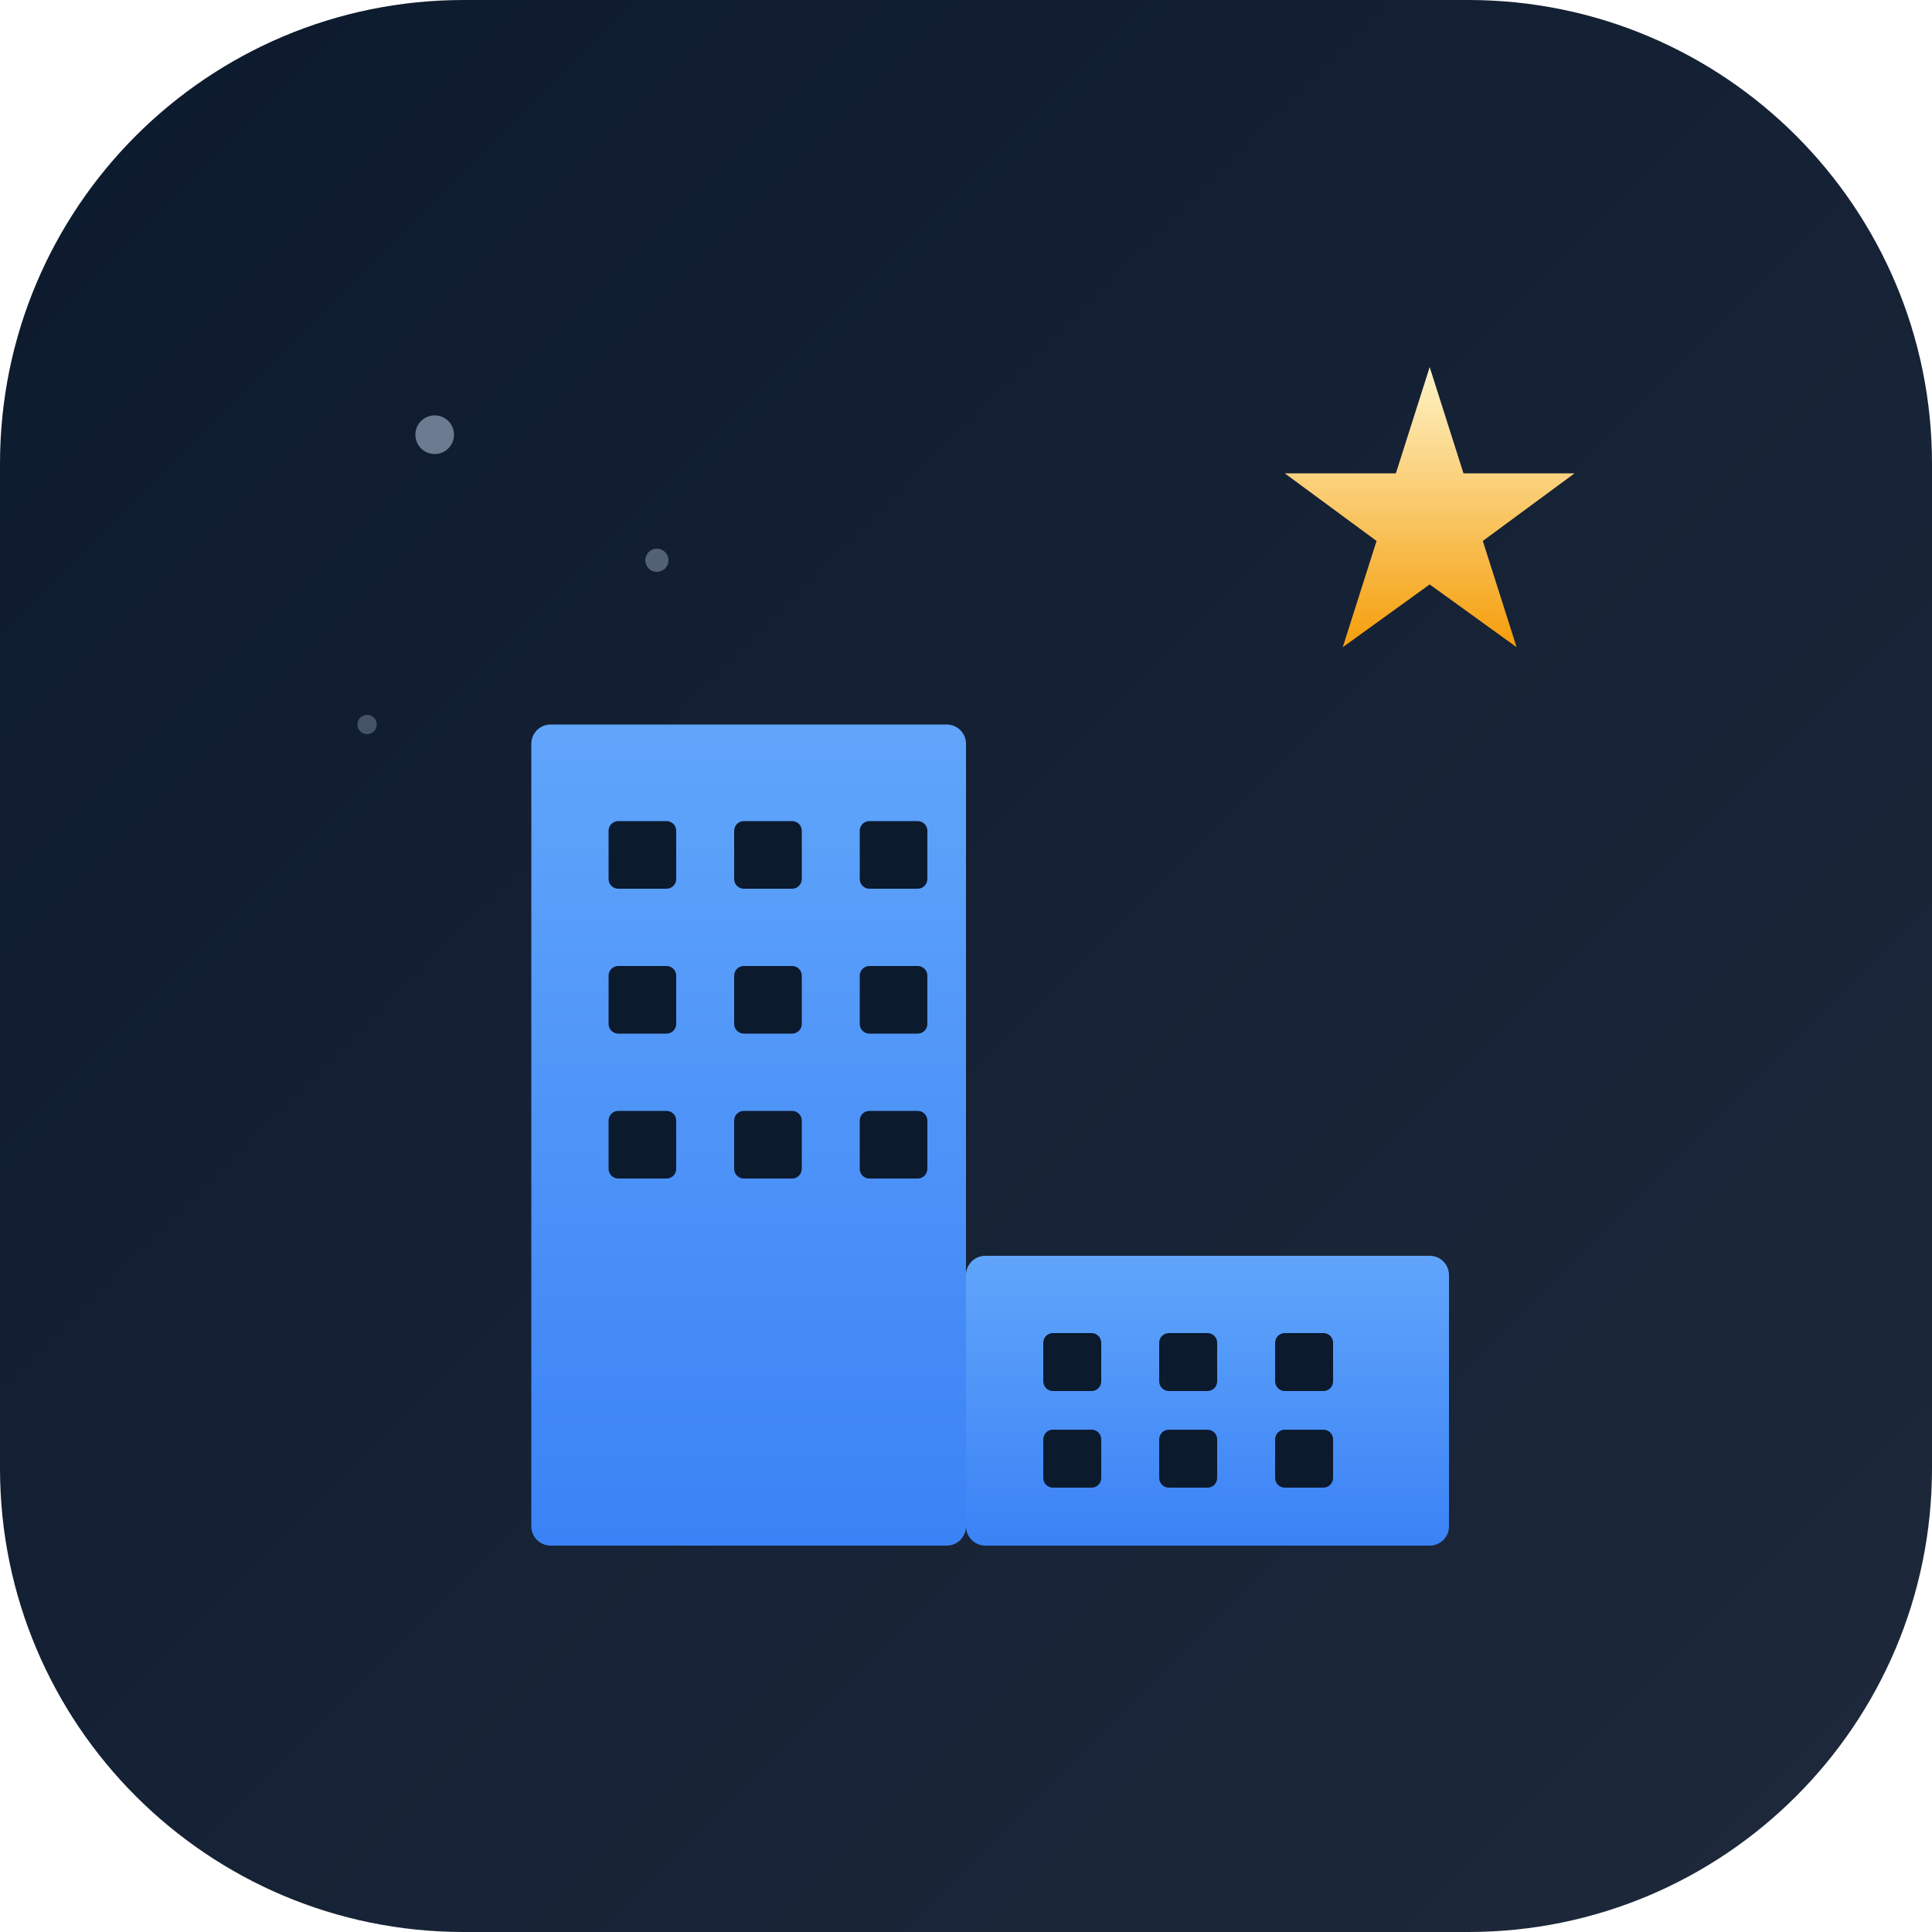
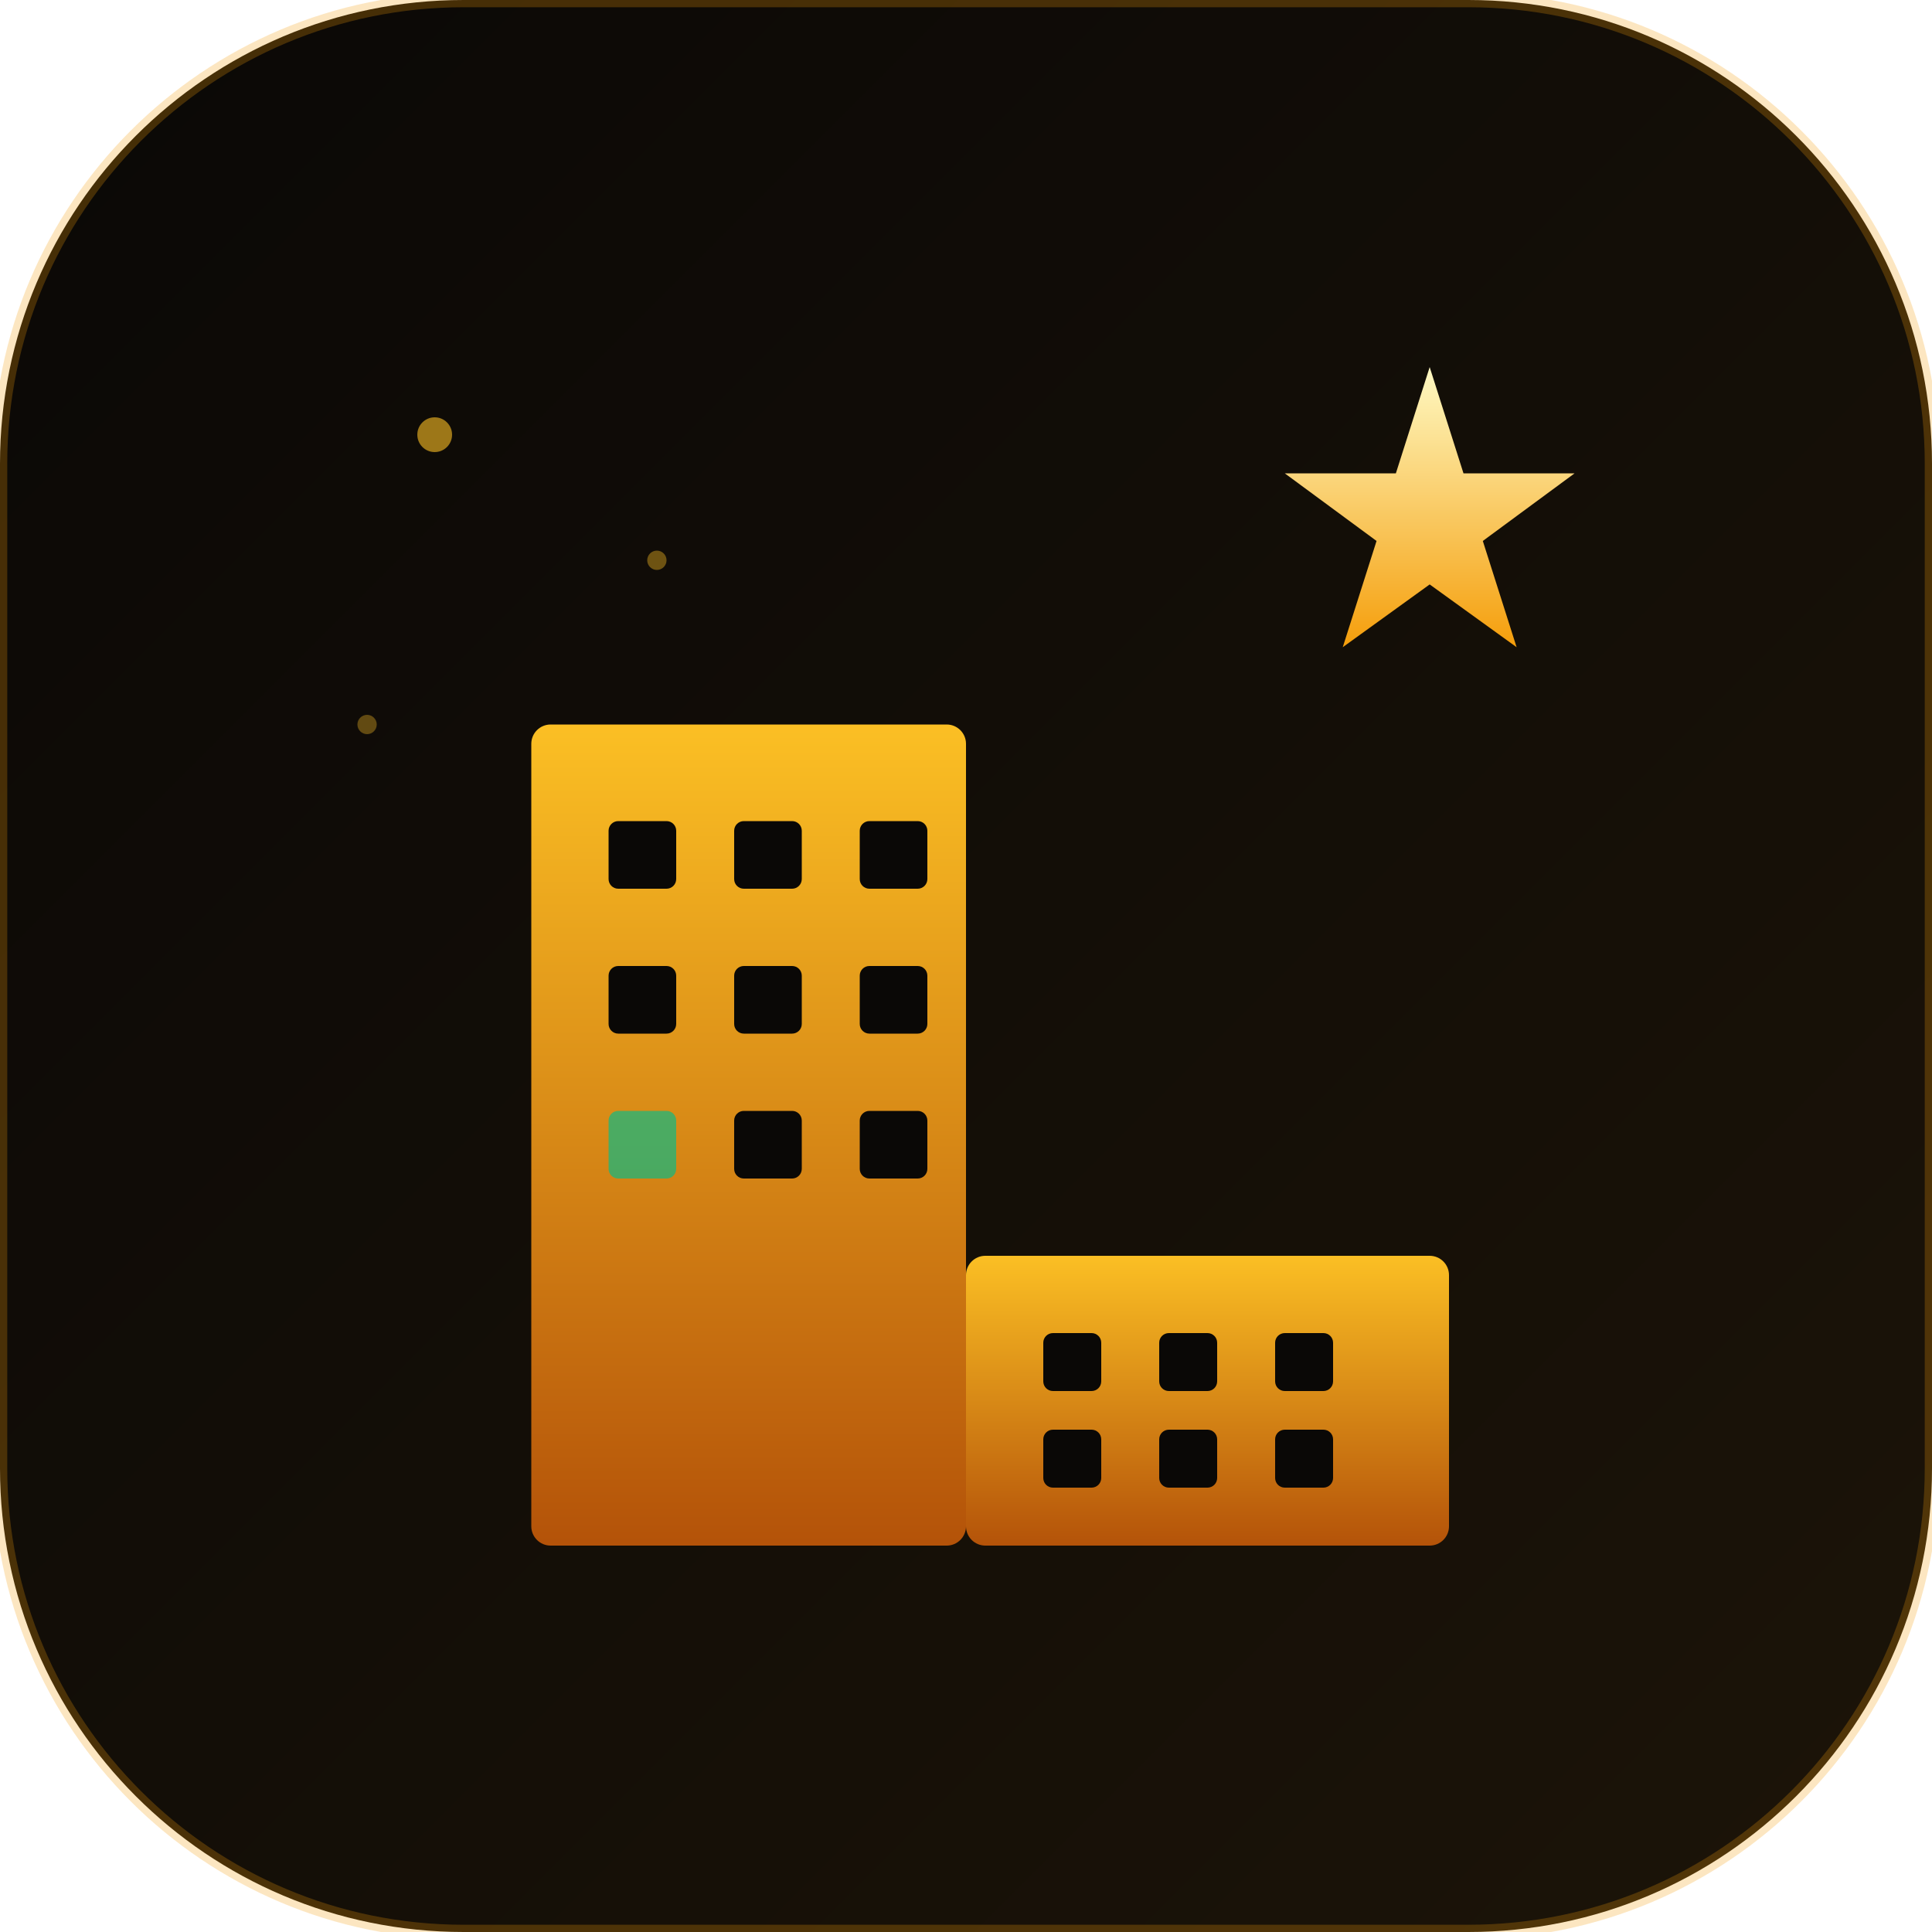
<svg xmlns="http://www.w3.org/2000/svg" viewBox="0 0 200 200" fill="none">
  <defs>
    <linearGradient id="bgG" x1="0%" y1="0%" x2="100%" y2="100%">
-       <stop offset="0%" stop-color="#0c1a2e" />
-       <stop offset="100%" stop-color="#1e293b" />
+       <stop offset="0%" stop-color="#0a0806" />
+       <stop offset="100%" stop-color="#1c1408" />
    </linearGradient>
    <linearGradient id="bldgG" x1="0%" y1="0%" x2="0%" y2="100%">
-       <stop offset="0%" stop-color="#60a5fa" />
-       <stop offset="100%" stop-color="#3b82f6" />
+       <stop offset="0%" stop-color="#fbbf24" />
+       <stop offset="100%" stop-color="#b45309" />
    </linearGradient>
    <linearGradient id="goldG" x1="0%" y1="0%" x2="0%" y2="100%">
-       <stop offset="0%" stop-color="#fef3c7" />
+       <stop offset="0%" stop-color="#fef9c3" />
      <stop offset="100%" stop-color="#f59e0b" />
    </linearGradient>
  </defs>
-   <rect width="200" height="200" rx="48" fill="url(#bgG)" />
-   <circle cx="45" cy="45" r="2" fill="#94a3b8" opacity="0.7" />
-   <circle cx="68" cy="58" r="1.2" fill="#94a3b8" opacity="0.5" />
-   <circle cx="38" cy="75" r="1" fill="#94a3b8" opacity="0.4" />
+   <rect width="200" height="200" rx="48" fill="url(#bgG)" stroke="#f59e0b" stroke-opacity="0.25" stroke-width="1.5" />
+   <circle cx="45" cy="45" r="1.8" fill="#fbbf24" opacity="0.6" />
+   <circle cx="68" cy="58" r="1" fill="#fbbf24" opacity="0.4" />
+   <circle cx="38" cy="75" r="1" fill="#fbbf24" opacity="0.35" />
  <path d="M 148 38 L 151.5 49 L 163 49 L 153.5 56 L 157 67 L 148 60.5 L 139 67 L 142.5 56 L 133 49 L 144.5 49 Z" fill="url(#goldG)" />
  <rect x="55" y="75" width="45" height="85" rx="2" fill="url(#bldgG)" />
  <rect x="100" y="130" width="50" height="30" rx="2" fill="url(#bldgG)" />
-   <rect x="63" y="85" width="7" height="7" fill="#0c1a2e" rx="1" />
-   <rect x="76" y="85" width="7" height="7" fill="#0c1a2e" rx="1" />
-   <rect x="89" y="85" width="7" height="7" fill="#0c1a2e" rx="1" />
-   <rect x="63" y="100" width="7" height="7" fill="#0c1a2e" rx="1" />
-   <rect x="76" y="100" width="7" height="7" fill="#0c1a2e" rx="1" />
-   <rect x="89" y="100" width="7" height="7" fill="#0c1a2e" rx="1" />
-   <rect x="63" y="115" width="7" height="7" fill="#0c1a2e" rx="1" />
-   <rect x="76" y="115" width="7" height="7" fill="#0c1a2e" rx="1" />
-   <rect x="89" y="115" width="7" height="7" fill="#0c1a2e" rx="1" />
-   <rect x="108" y="138" width="6" height="6" fill="#0c1a2e" rx="1" />
-   <rect x="120" y="138" width="6" height="6" fill="#0c1a2e" rx="1" />
-   <rect x="132" y="138" width="6" height="6" fill="#0c1a2e" rx="1" />
-   <rect x="108" y="148" width="6" height="6" fill="#0c1a2e" rx="1" />
-   <rect x="120" y="148" width="6" height="6" fill="#0c1a2e" rx="1" />
-   <rect x="132" y="148" width="6" height="6" fill="#0c1a2e" rx="1" />
+   <rect x="63" y="85" width="7" height="7" fill="#0a0806" rx="1" />
+   <rect x="76" y="85" width="7" height="7" fill="#0a0806" rx="1" />
+   <rect x="89" y="85" width="7" height="7" fill="#0a0806" rx="1" />
+   <rect x="63" y="100" width="7" height="7" fill="#0a0806" rx="1" />
+   <rect x="76" y="100" width="7" height="7" fill="#0a0806" rx="1" />
+   <rect x="89" y="100" width="7" height="7" fill="#0a0806" rx="1" />
+   <rect x="63" y="115" width="7" height="7" fill="#10b981" rx="1" opacity="0.7" />
+   <rect x="76" y="115" width="7" height="7" fill="#0a0806" rx="1" />
+   <rect x="89" y="115" width="7" height="7" fill="#0a0806" rx="1" />
+   <rect x="108" y="138" width="6" height="6" fill="#0a0806" rx="1" />
+   <rect x="120" y="138" width="6" height="6" fill="#0a0806" rx="1" />
+   <rect x="132" y="138" width="6" height="6" fill="#0a0806" rx="1" />
+   <rect x="108" y="148" width="6" height="6" fill="#0a0806" rx="1" />
+   <rect x="120" y="148" width="6" height="6" fill="#0a0806" rx="1" />
+   <rect x="132" y="148" width="6" height="6" fill="#0a0806" rx="1" />
</svg>
